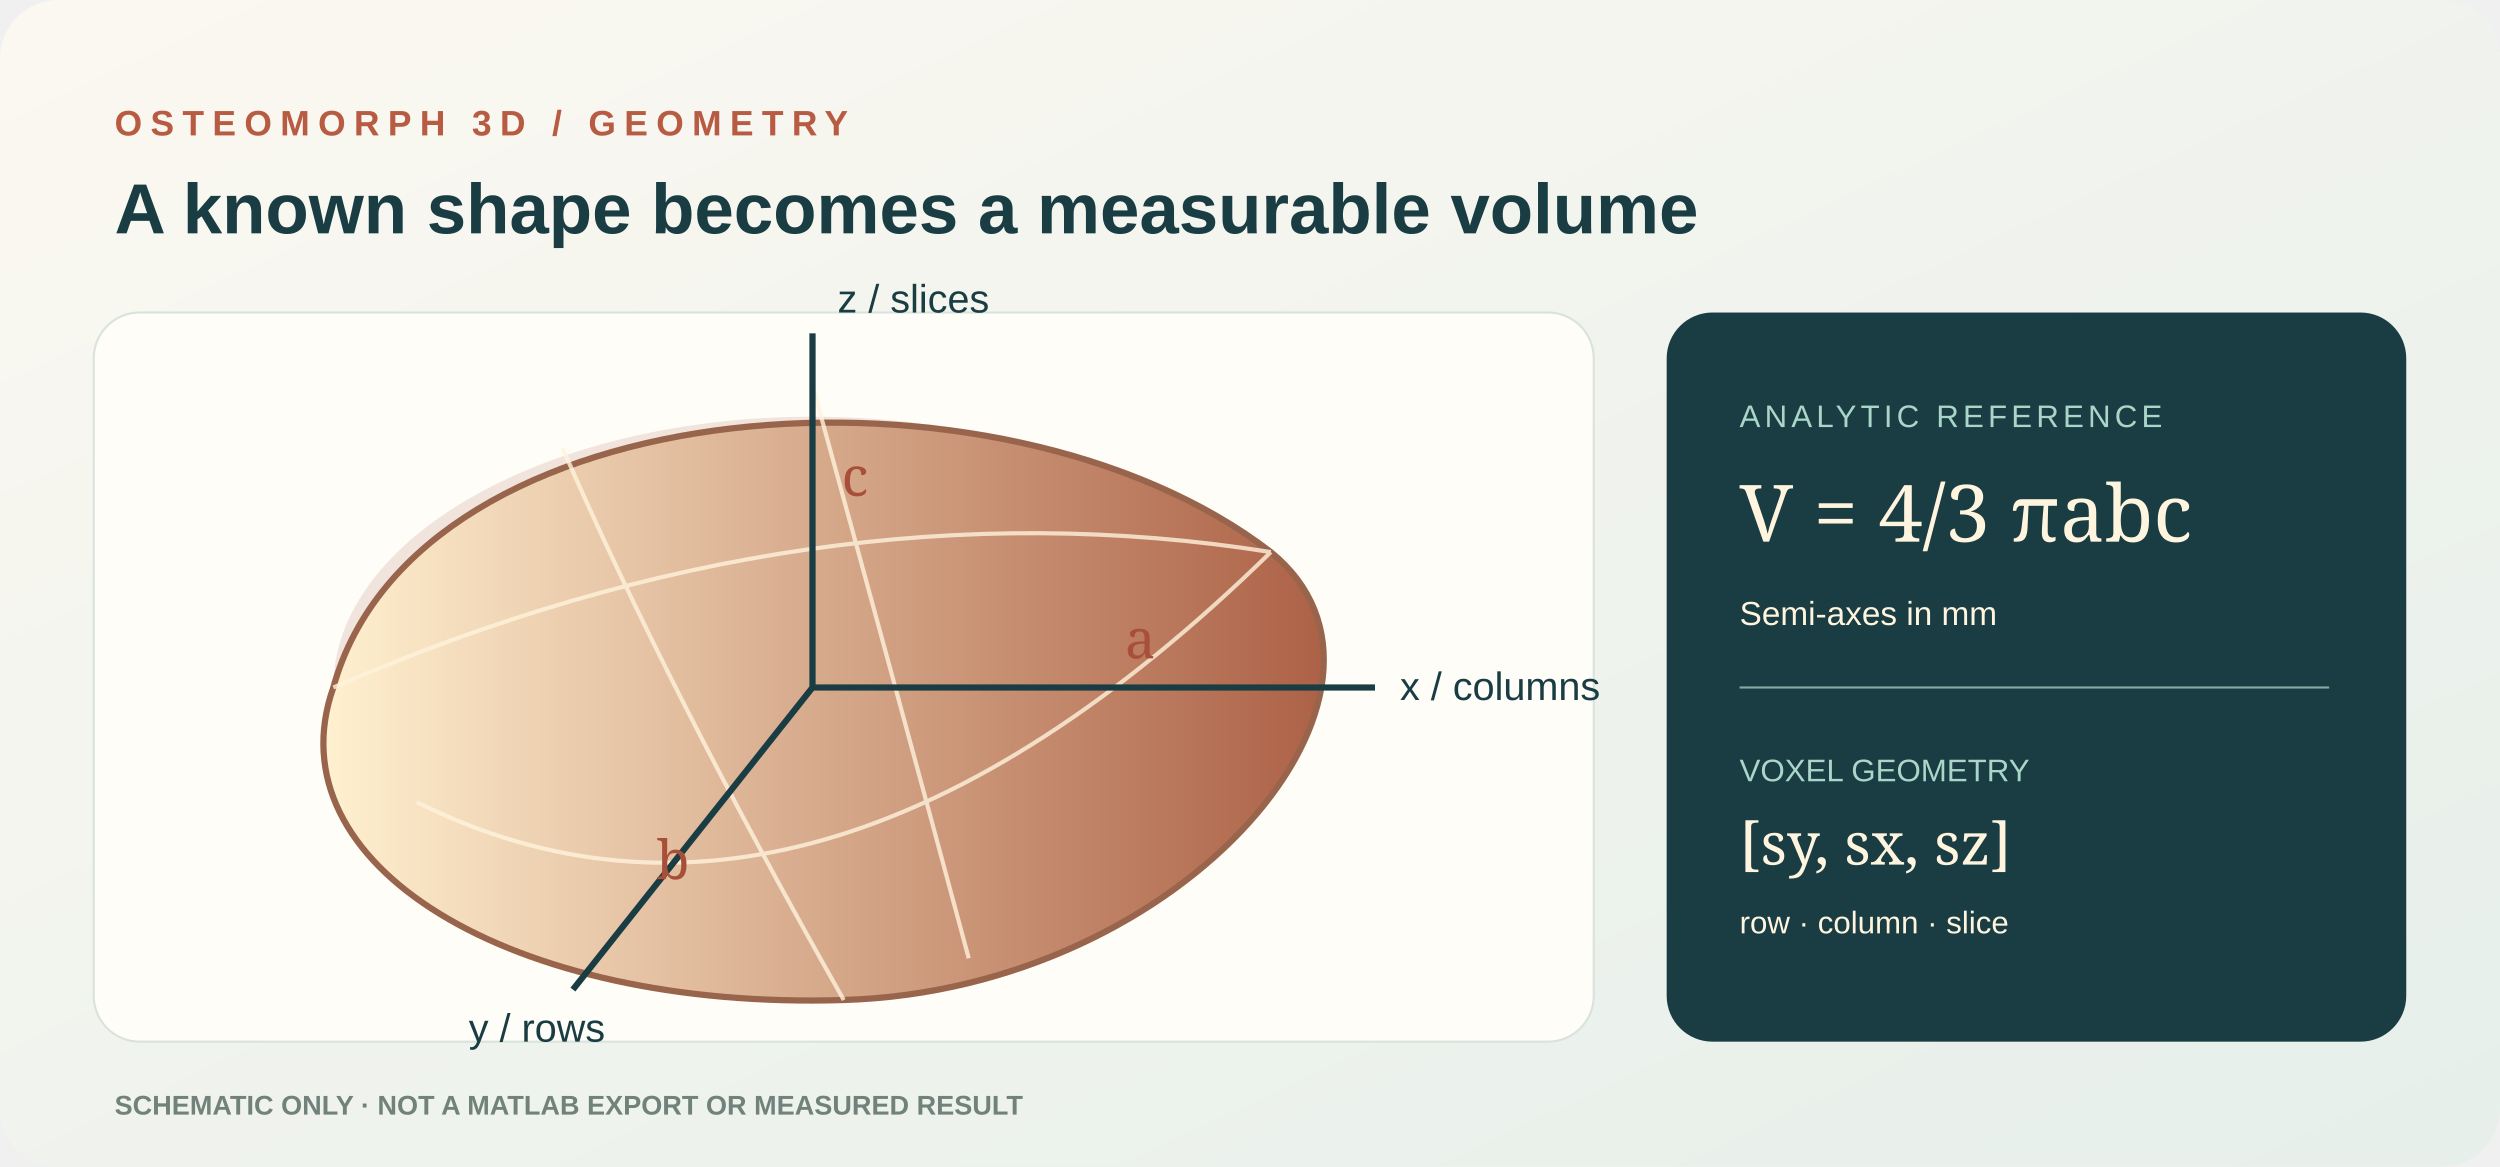
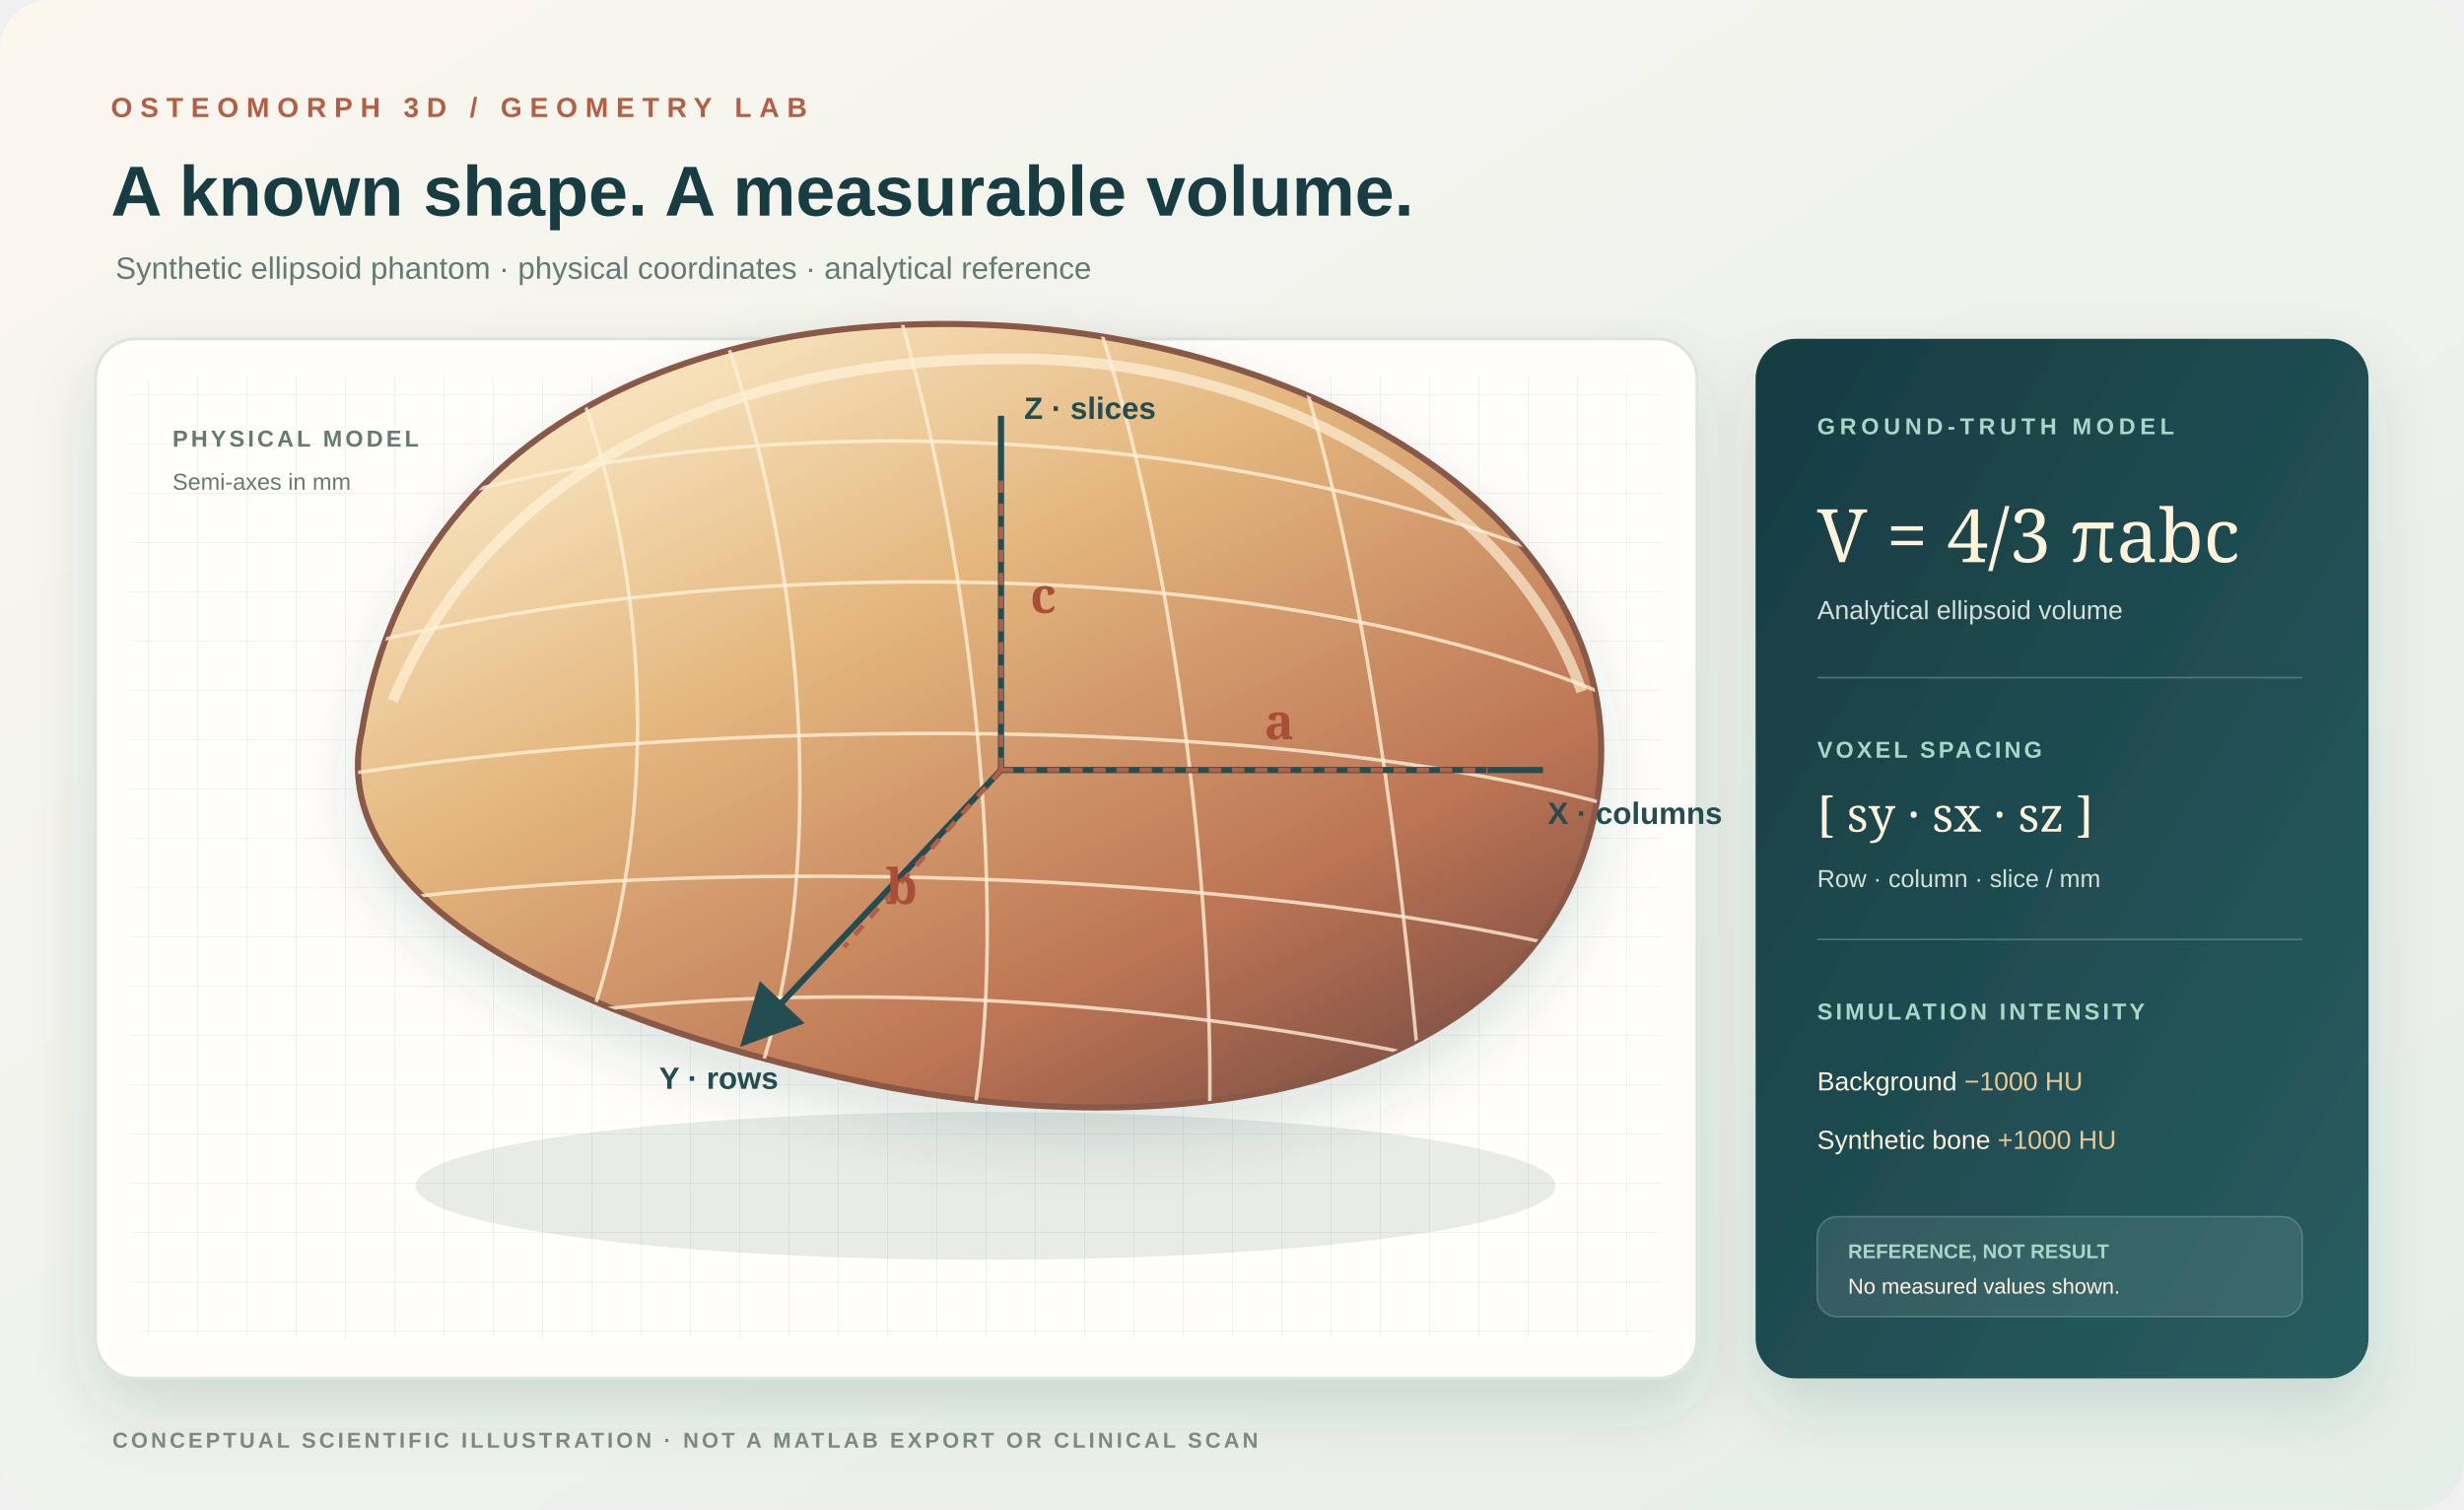
- <svg xmlns="http://www.w3.org/2000/svg" width="1200" height="560" viewBox="0 0 1200 560">
+ <svg xmlns="http://www.w3.org/2000/svg" width="1600" height="980" viewBox="0 0 1600 980" role="img" aria-labelledby="t d">
  <defs>
    <linearGradient id="bg" x2="1" y2="1">
-       <stop stop-color="#fbf8f1" />
-       <stop offset="1" stop-color="#e6efea" />
+       <stop stop-color="#faf7ef" />
+       <stop offset="1" stop-color="#e4eee8" />
    </linearGradient>
-     <linearGradient id="bone">
-       <stop stop-color="#fff0cf" />
-       <stop offset="1" stop-color="#ad6247" />
+     <linearGradient id="bone" x1=".1" y1="0" x2=".9" y2="1">
+       <stop stop-color="#fff3d5" />
+       <stop offset=".38" stop-color="#e4b77e" />
+       <stop offset=".75" stop-color="#bc7454" />
+       <stop offset="1" stop-color="#754a43" />
    </linearGradient>
+     <linearGradient id="panel" x2="1" y2="1">
+       <stop stop-color="#173b42" />
+       <stop offset="1" stop-color="#285d60" />
+     </linearGradient>
+     <pattern id="grid" width="32" height="32" patternUnits="userSpaceOnUse">
+       <path d="M32 0H0V32" fill="none" stroke="#6c8b80" stroke-opacity=".13" />
+     </pattern>
+     <filter id="shadow" x="-20%" y="-20%" width="140%" height="150%">
+       <feDropShadow dx="0" dy="18" stdDeviation="20" flood-color="#183c42" flood-opacity=".14" />
+     </filter>
+     <clipPath id="shape">
+       <path d="M235 475C265 285 442 197 660 212C881 228 1076 359 1034 535C993 704 775 747 562 703C357 660 211 579 235 475Z" />
+     </clipPath>
+     <marker id="arr" markerWidth="10" markerHeight="10" refX="8" refY="5" orient="auto">
+       <path d="M0 0L10 5L0 10Z" fill="#244d51" />
+     </marker>
  </defs>
-   <rect width="1200" height="560" rx="28" fill="url(#bg)" />
-   <text x="55" y="65" font-family="Arial" font-size="17" font-weight="bold" letter-spacing="4" fill="#b75c42">OSTEOMORPH 3D / GEOMETRY</text>
-   <text x="55" y="112" font-family="Arial" font-size="34" font-weight="bold" fill="#193d43">A known shape becomes a measurable volume</text>
-   <rect x="45" y="150" width="720" height="350" rx="22" fill="#fffdf8" stroke="#d9e2dc" />
-   <g transform="translate(390 330)">
-     <ellipse rx="230" ry="130" fill="#a85e43" opacity=".16" />
-     <path d="M-230 0 C-190 -145 90 -165 220 -65 C300 0 180 145 15 150 C-145 155 -260 85 -230 0Z" fill="url(#bone)" stroke="#99644c" stroke-width="3" />
-     <path d="M-230 0 Q0 -100 220 -65 M-190 55 Q0 150 220 -65 M-120 -115 Q-70 0 15 150 M0 -145 Q40 0 75 130" fill="none" stroke="#fff3dc" stroke-width="2" opacity=".8" />
-     <path d="M0 0 H270 M0 0 V-170 M0 0 L-115 145" stroke="#193d43" stroke-width="3" fill="none" />
-     <text x="282" y="6" font-family="Arial" font-size="19" fill="#193d43">x / columns</text>
-     <text x="12" y="-180" font-family="Arial" font-size="19" fill="#193d43">z / slices</text>
-     <text x="-165" y="170" font-family="Arial" font-size="19" fill="#193d43">y / rows</text>
-     <text x="150" y="-14" font-family="Georgia" font-size="26" fill="#a84f3a">a</text>
-     <text x="14" y="-92" font-family="Georgia" font-size="26" fill="#a84f3a">c</text>
-     <text x="-75" y="92" font-family="Georgia" font-size="26" fill="#a84f3a">b</text>
+   <rect width="1600" height="980" rx="32" fill="url(#bg)" />
+   <text x="72" y="76" font-family="Arial" font-size="18" font-weight="700" letter-spacing="5" fill="#b45e45">OSTEOMORPH 3D  /  GEOMETRY LAB</text>
+   <text x="72" y="140" font-family="Arial" font-size="46" font-weight="700" fill="#173c42">A known shape. A measurable volume.</text>
+   <text x="75" y="181" font-family="Arial" font-size="20" fill="#647a73">Synthetic ellipsoid phantom · physical coordinates · analytical reference</text>
+   <rect x="62" y="220" width="1040" height="675" rx="26" fill="#fffefa" stroke="#dce5dc" stroke-width="2" filter="url(#shadow)" />
+   <rect x="85" y="244" width="994" height="625" rx="18" fill="url(#grid)" />
+   <ellipse cx="640" cy="770" rx="370" ry="48" fill="#173c42" opacity=".10" />
+   <path d="M235 475C265 285 442 197 660 212C881 228 1076 359 1034 535C993 704 775 747 562 703C357 660 211 579 235 475Z" fill="url(#bone)" stroke="#895847" stroke-width="4" filter="url(#shadow)" />
+   <path d="M255 455C317 309 465 233 656 233C834 232 986 329 1027 449" fill="none" stroke="#fff4dc" stroke-width="7" opacity=".65" />
+   <g clip-path="url(#shape)" fill="none" stroke="#fff1d7" stroke-width="2.3" stroke-opacity=".78">
+     <path d="M350 190C432 357 435 565 360 719M460 190C530 365 540 602 480 730M580 190C634 368 658 616 628 745M710 200C766 365 790 605 785 739M840 225C888 375 910 570 921 690" />
+     <path d="M210 350C445 254 830 264 1090 398M210 425C455 358 852 354 1080 468M210 505C461 465 851 461 1070 530M245 585C480 555 835 567 1045 622M350 660C575 630 810 658 965 695" />
  </g>
-   <rect x="800" y="150" width="355" height="350" rx="22" fill="#193d43" />
-   <g font-family="Arial" fill="#fff5df">
-     <text x="835" y="205" font-size="15" fill="#a9d6c9" letter-spacing="2">ANALYTIC REFERENCE</text>
-     <text x="835" y="260" font-family="Georgia" font-size="38">V = 4/3 πabc</text>
-     <text x="835" y="300" font-size="16">Semi-axes in mm</text>
-     <path d="M835 330 H1118" stroke="#86aaa1" />
-     <text x="835" y="375" font-size="15" fill="#a9d6c9">VOXEL GEOMETRY</text>
-     <text x="835" y="415" font-family="Georgia" font-size="28">[sy, sx, sz]</text>
-     <text x="835" y="448" font-size="15">row · column · slice</text>
+   <path d="M650 500L1002 500M650 500L650 270M650 500L486 674" stroke="#244d51" stroke-width="4" fill="none" marker-end="url(#arr)" />
+   <g font-family="Arial" font-size="20" font-weight="700" fill="#244d51">
+     <text x="1005" y="535">X · columns</text>
+     <text x="665" y="272">Z · slices</text>
+     <text x="428" y="707">Y · rows</text>
  </g>
-   <text x="55" y="535" font-family="Arial" font-size="13" font-weight="bold" fill="#71817b">SCHEMATIC ONLY · NOT A MATLAB EXPORT OR MEASURED RESULT</text>
+   <g stroke="#b45e45" stroke-width="3" stroke-dasharray="8 7" fill="none">
+     <path d="M650 500H966M650 500V310M650 500L548 615" />
+   </g>
+   <g font-family="Georgia" font-size="32" font-weight="bold" fill="#a84f3a">
+     <text x="821" y="480">a</text>
+     <text x="669" y="398">c</text>
+     <text x="575" y="587">b</text>
+   </g>
+   <g font-family="Arial" font-size="15" fill="#677a72">
+     <text x="112" y="290" font-weight="700" letter-spacing="2">PHYSICAL MODEL</text>
+     <text x="112" y="318">Semi-axes in mm</text>
+   </g>
+   <rect x="1140" y="220" width="398" height="675" rx="26" fill="url(#panel)" filter="url(#shadow)" />
+   <g font-family="Arial" fill="#fff3dc">
+     <text x="1180" y="282" font-size="15" font-weight="700" letter-spacing="3" fill="#a9d6c9">GROUND-TRUTH MODEL</text>
+     <text x="1180" y="365" font-family="Georgia" font-size="48">V = 4/3 πabc</text>
+     <text x="1180" y="402" font-size="17" fill="#d3e1da">Analytical ellipsoid volume</text>
+   </g>
+   <path d="M1180 440H1495" stroke="#86aaa1" stroke-opacity=".5" />
+   <g font-family="Arial" fill="#fff3dc">
+     <text x="1180" y="492" font-size="15" font-weight="700" letter-spacing="2" fill="#a9d6c9">VOXEL SPACING</text>
+     <text x="1180" y="540" font-family="Georgia" font-size="31">[ sy · sx · sz ]</text>
+     <text x="1180" y="576" font-size="16" fill="#d3e1da">Row · column · slice / mm</text>
+   </g>
+   <path d="M1180 610H1495" stroke="#86aaa1" stroke-opacity=".5" />
+   <g font-family="Arial" fill="#fff3dc">
+     <text x="1180" y="662" font-size="15" font-weight="700" letter-spacing="2" fill="#a9d6c9">SIMULATION INTENSITY</text>
+     <text x="1180" y="708" font-size="17">Background <tspan fill="#e9c891">−1000 HU</tspan>
+     </text>
+     <text x="1180" y="746" font-size="17">Synthetic bone <tspan fill="#e9c891">+1000 HU</tspan>
+     </text>
+   </g>
+   <rect x="1180" y="790" width="315" height="65" rx="13" fill="#fff" fill-opacity=".09" stroke="#a9d6c9" stroke-opacity=".3" />
+   <text x="1200" y="817" font-family="Arial" font-size="13" font-weight="700" fill="#a9d6c9">REFERENCE, NOT RESULT</text>
+   <text x="1200" y="840" font-family="Arial" font-size="14" fill="#fff3dc">No measured values shown.</text>
+   <text x="73" y="940" font-family="Arial" font-size="14" font-weight="700" letter-spacing="2" fill="#7b8982">CONCEPTUAL SCIENTIFIC ILLUSTRATION · NOT A MATLAB EXPORT OR CLINICAL SCAN</text>
</svg>
